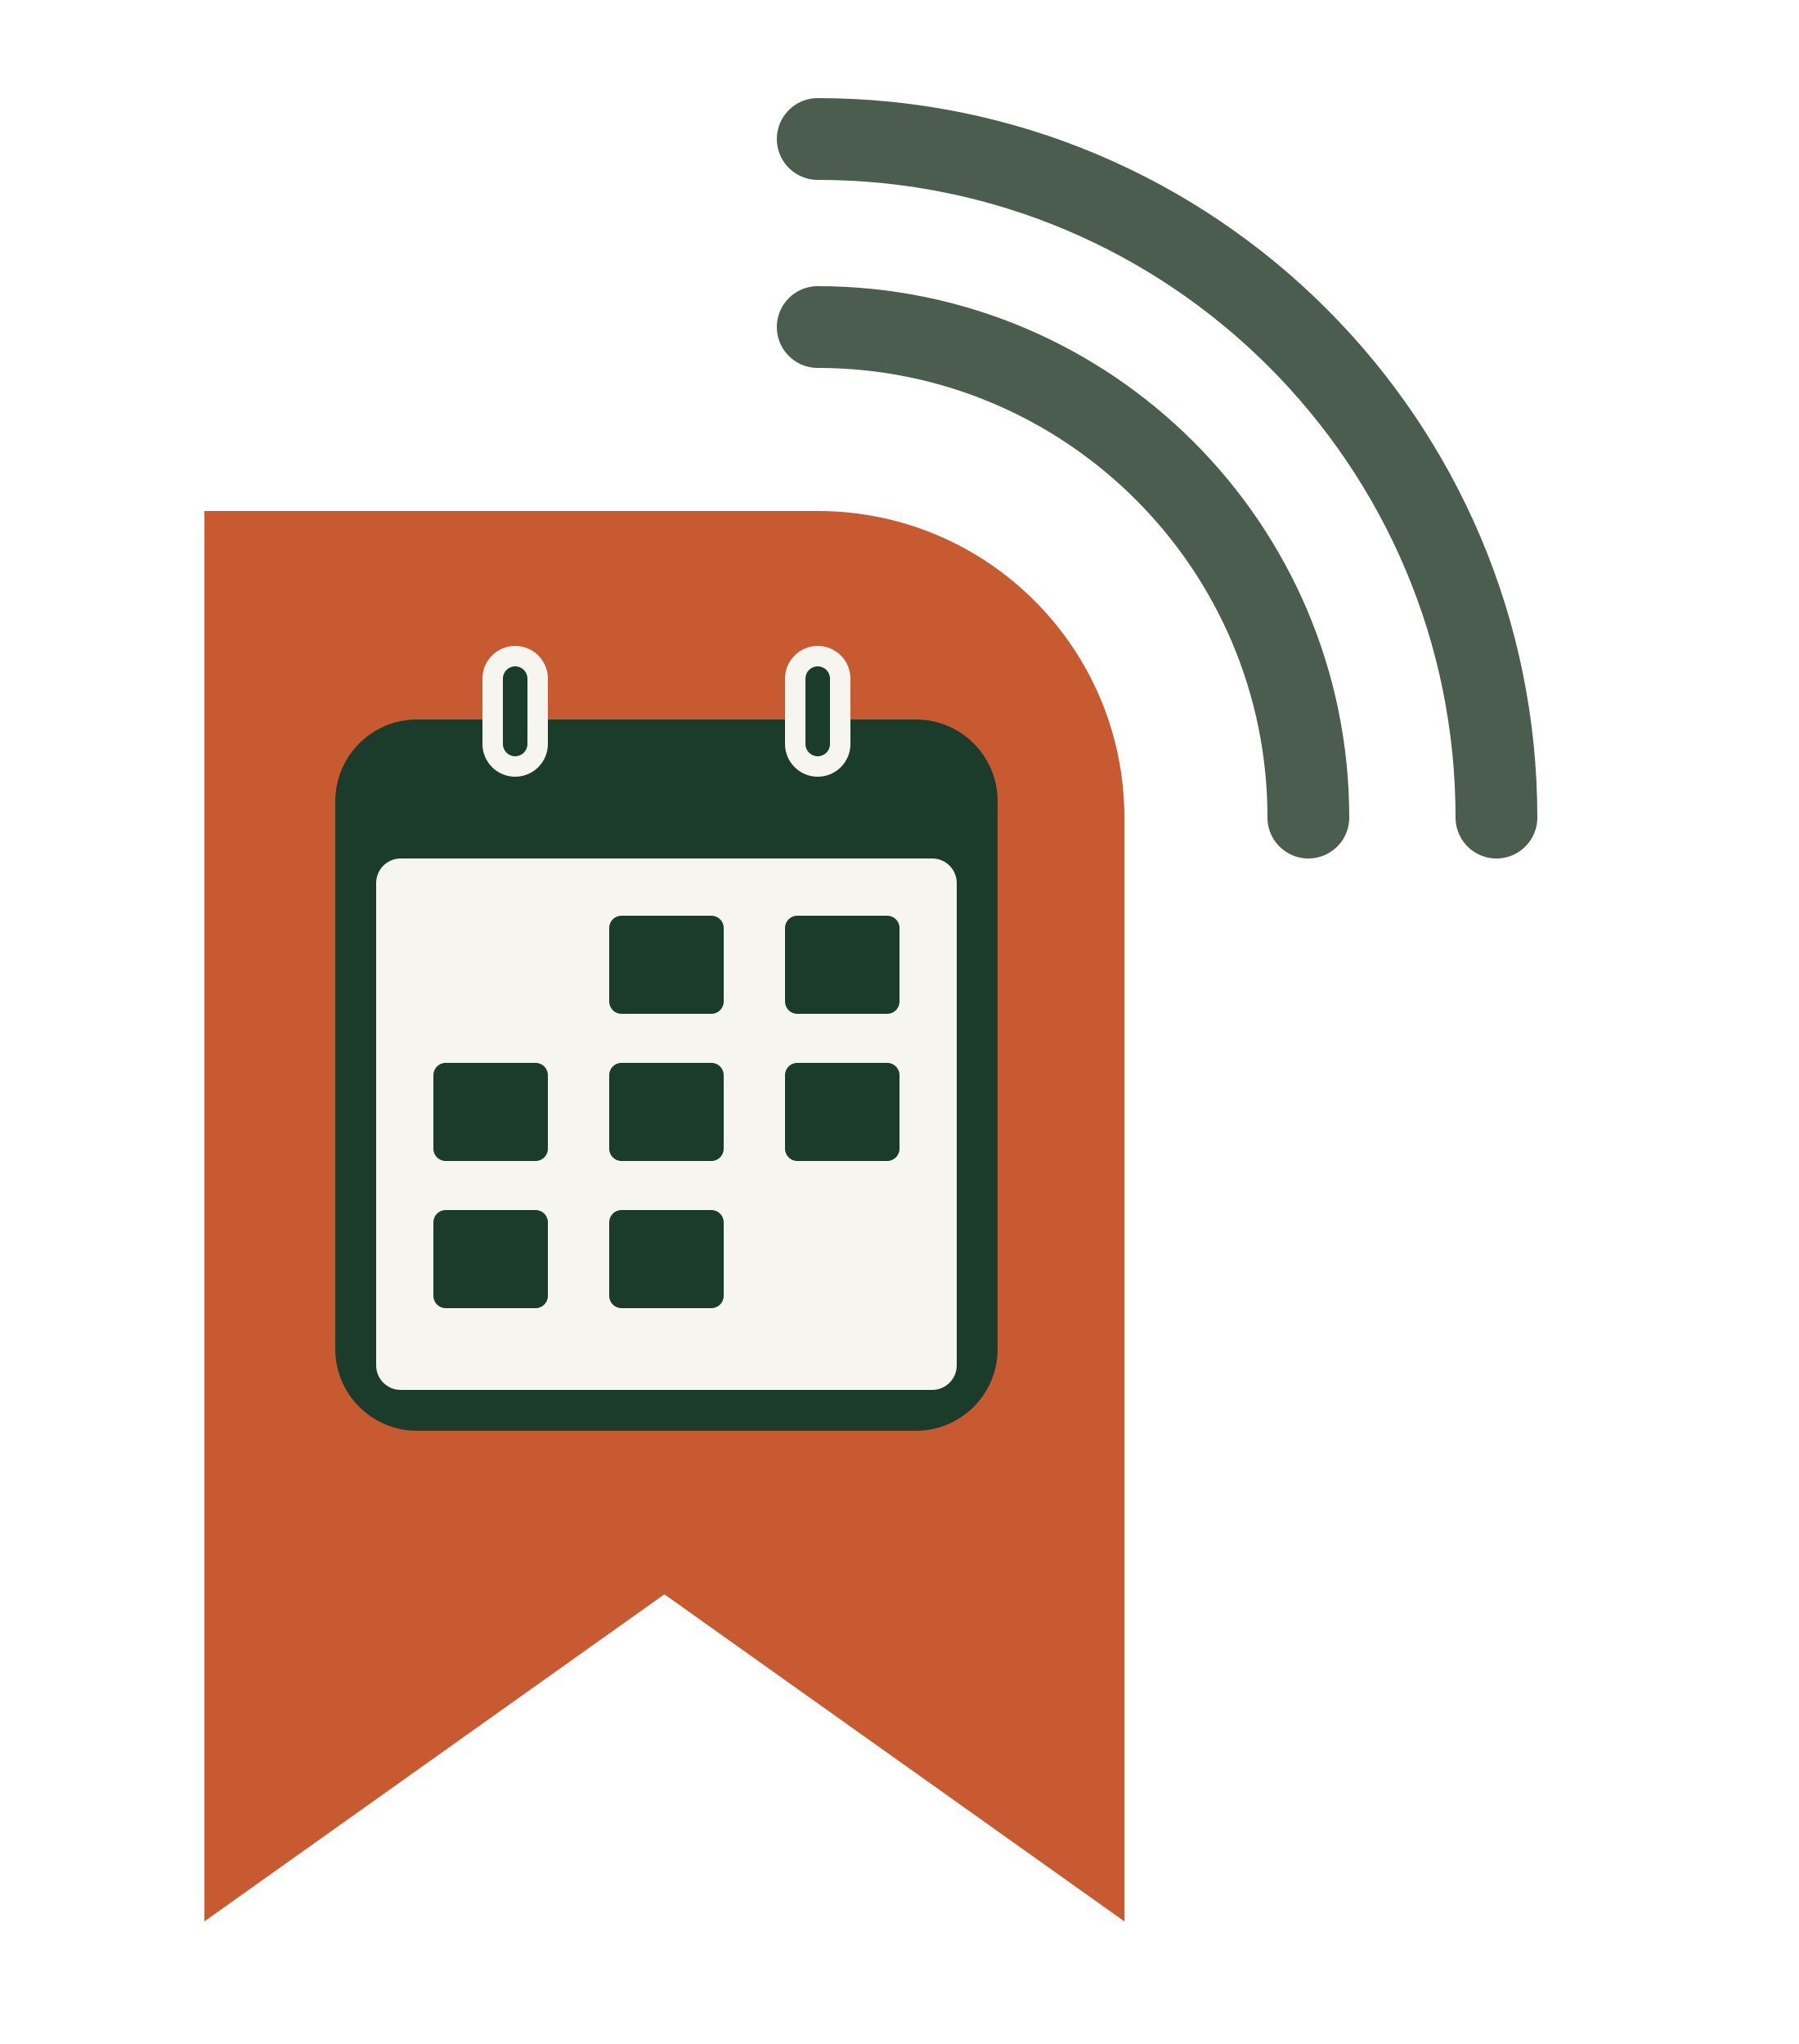
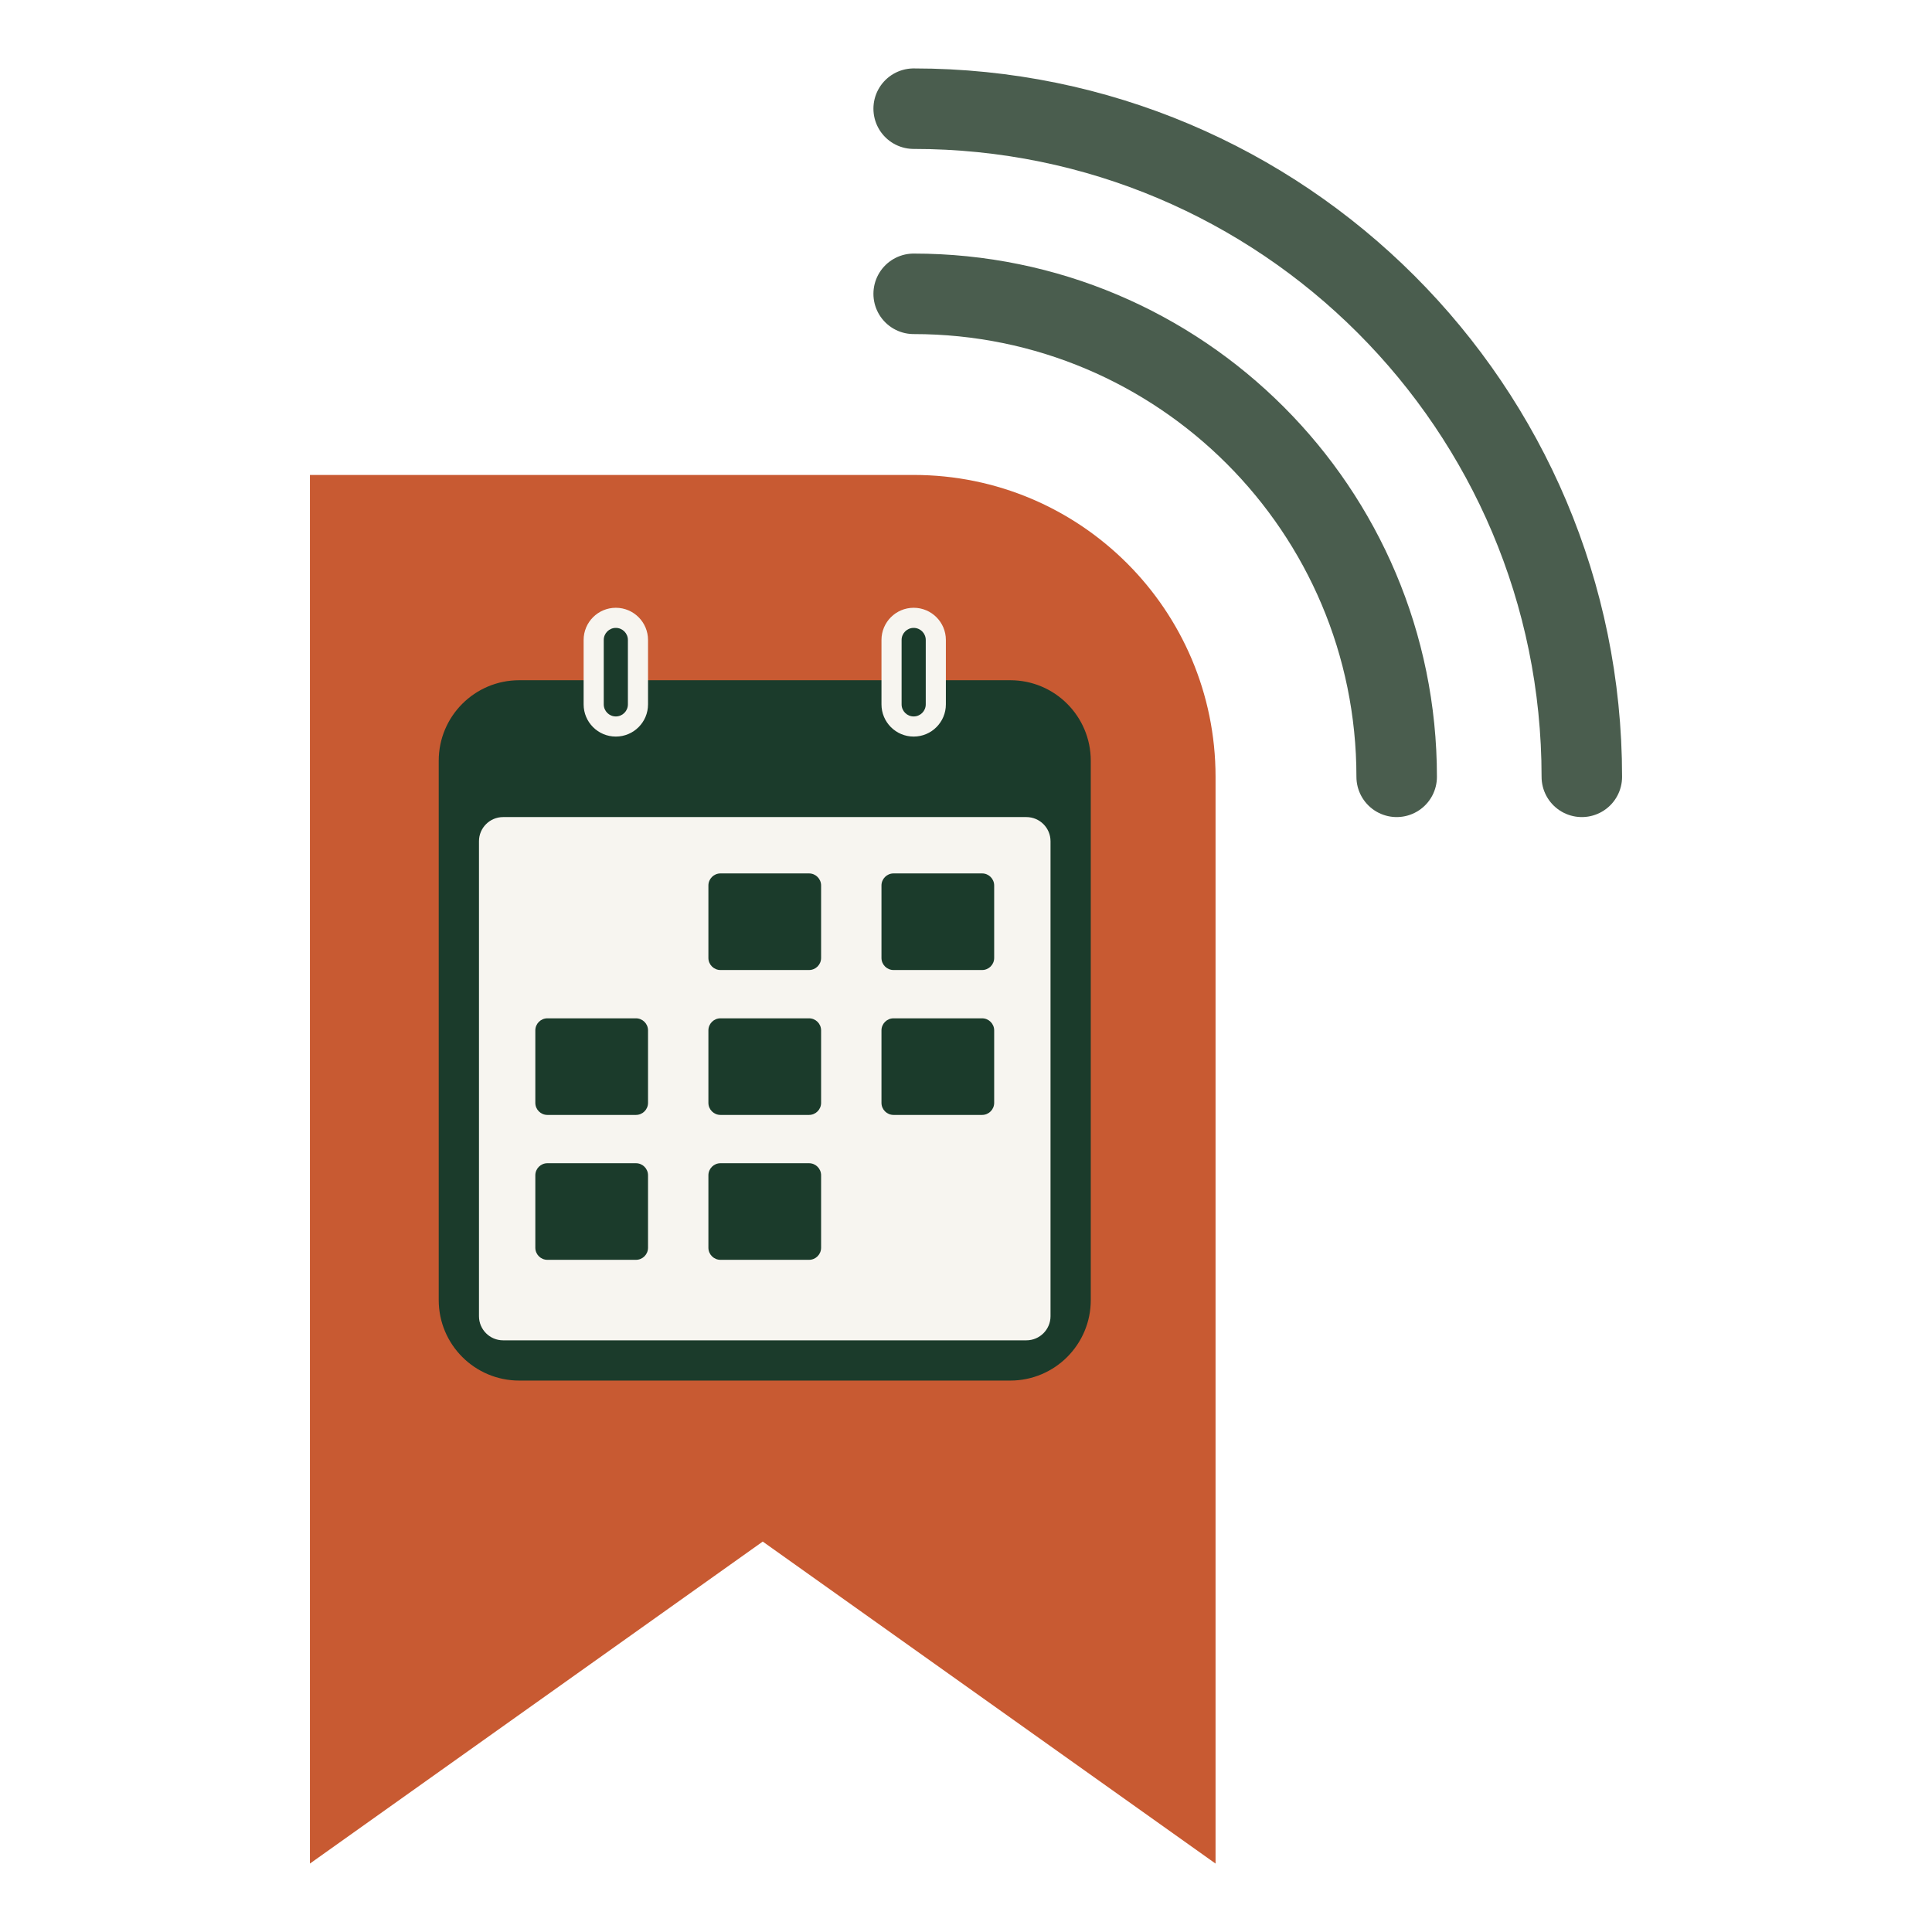
- <svg xmlns="http://www.w3.org/2000/svg" viewBox="0 0 440 500" width="440" height="500" fill="none">
-   <g id="app-icon-mark" transform="translate(30, 60)">
+ <svg xmlns="http://www.w3.org/2000/svg" viewBox="0 0 480 480" width="480" height="480" fill="none">
+   <g id="app-icon-mark" transform="translate(57, 53)">
    <path d="M 170 -26 A 166 166 0 0 1 336 140" fill="none" stroke="#4A5D4E" stroke-width="20" stroke-linecap="round" />
    <path d="M 170 20 A 120 120 0 0 1 290 140" fill="none" stroke="#4A5D4E" stroke-width="20" stroke-linecap="round" />
    <path d="M 20 65 L 170 65 A 75 75 0 0 1 245 140 L 245 410 L 132.5 330 L 20 410 Z" fill="#C85A32" />
    <rect x="52" y="116" width="162" height="174" rx="20" fill="#1B3B2B" />
    <rect x="62" y="150" width="142" height="130" rx="6" fill="#F7F5F0" />
    <rect x="88" y="98" width="16" height="32" rx="8" fill="#F7F5F0" />
    <rect x="93" y="103" width="6" height="22" rx="3" fill="#1B3B2B" />
    <rect x="162" y="98" width="16" height="32" rx="8" fill="#F7F5F0" />
    <rect x="167" y="103" width="6" height="22" rx="3" fill="#1B3B2B" />
    <rect x="119" y="164" width="28" height="24" rx="3" fill="#1B3B2B" />
    <rect x="162" y="164" width="28" height="24" rx="3" fill="#1B3B2B" />
    <rect x="76" y="200" width="28" height="24" rx="3" fill="#1B3B2B" />
    <rect x="119" y="200" width="28" height="24" rx="3" fill="#1B3B2B" />
    <rect x="162" y="200" width="28" height="24" rx="3" fill="#1B3B2B" />
    <rect x="76" y="236" width="28" height="24" rx="3" fill="#1B3B2B" />
    <rect x="119" y="236" width="28" height="24" rx="3" fill="#1B3B2B" />
  </g>
</svg>
